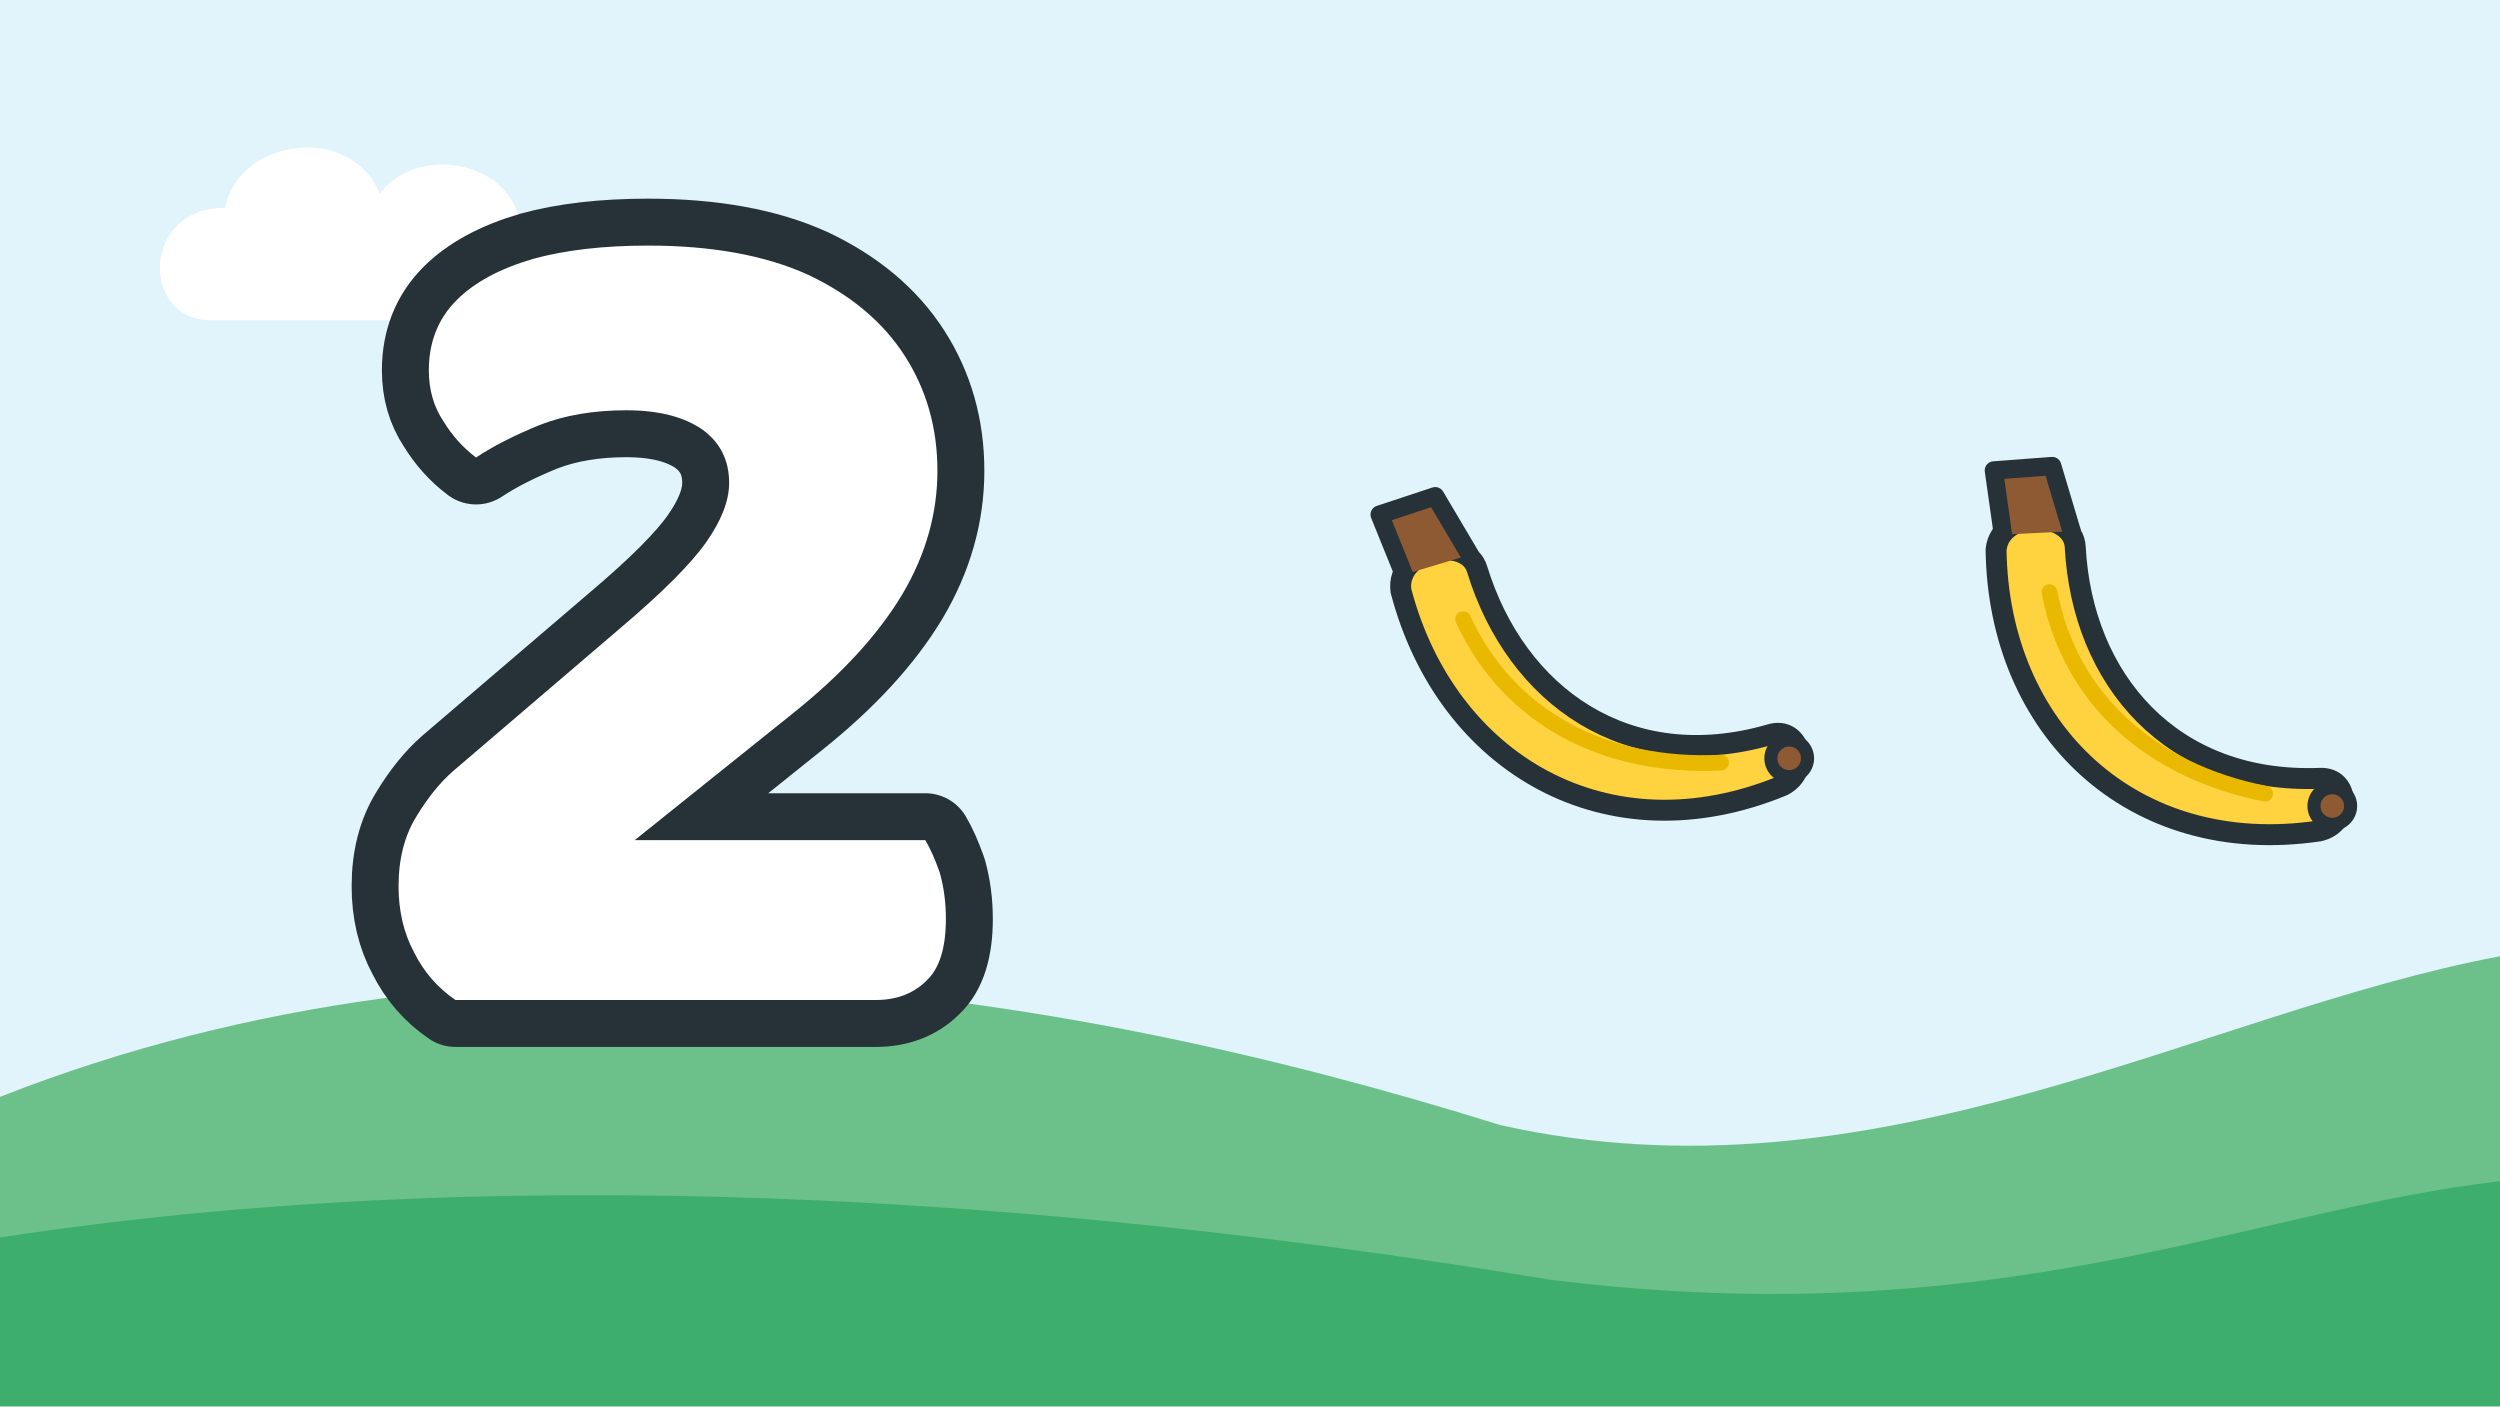
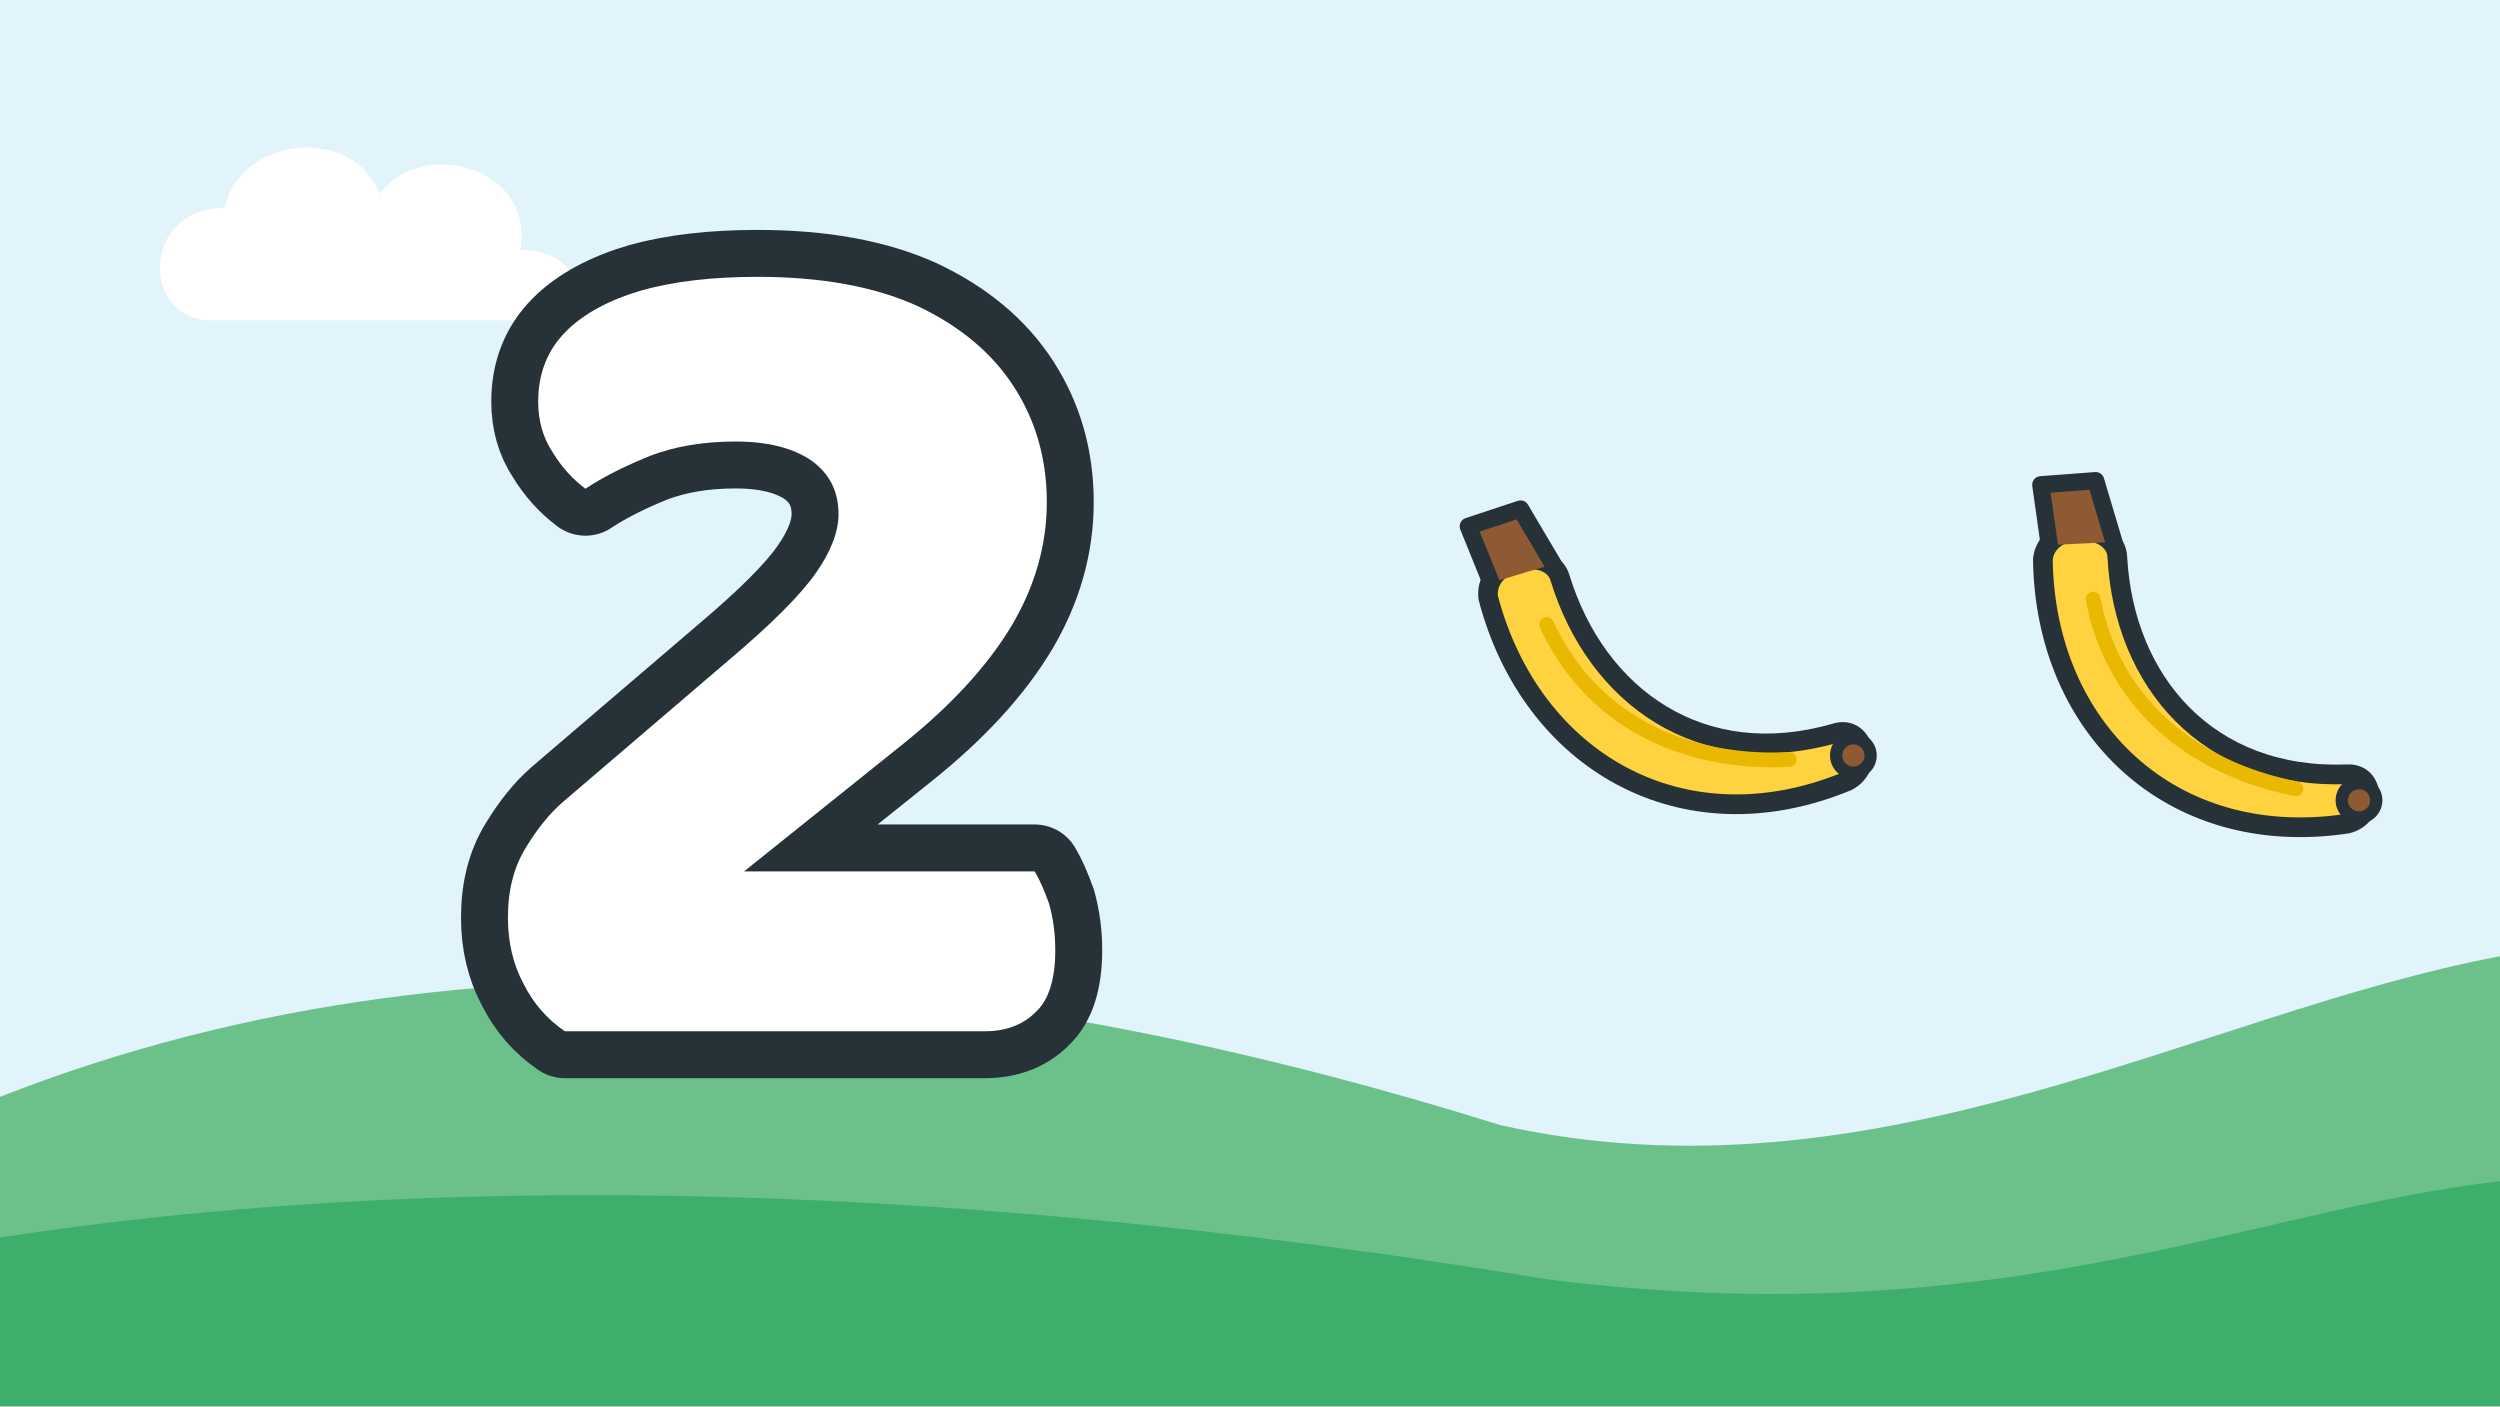
<svg xmlns="http://www.w3.org/2000/svg" viewBox="0 0 320 180" width="320" height="180">
  <defs>
    <g id="banana" stroke="#263238" stroke-linejoin="round" stroke-linecap="round">
      <path d="M18 30C22 64 50 86 85 77C91 75 90 66 84 67C56 71 37 53 33 28C32 21 18 22 18 30Z" fill="#FFD23F" stroke-width="4" />
      <path d="M29 37C35 57 52 69 74 71" fill="none" stroke="#E9B800" stroke-width="3" />
      <path d="M19 27L16 15L27 13L32 25" fill="#8D5A34" stroke-width="3.5" />
      <circle cx="87" cy="72" r="3.5" fill="#8D5A34" stroke-width="2.5" />
    </g>
  </defs>
  <rect width="320" height="180" fill="#E1F3FB" />
  <path transform="translate(18 14) scale(0.9)" d="M10 30C0 30 0 14 12 14C14 4 30 2 34 12C40 4 56 8 54 20C64 20 64 30 56 30Z" fill="#FFFFFF" />
  <path d="M0 140.4C64 115.2 134.4 126 192 144C240 154.8 281.6 129.6 320 122.4V180H0Z" fill="#6CC18A" />
  <path d="M0 158.4C70.4 147.6 144 154.8 198.4 163.8C256 171 288 154.8 320 151.2V180H0Z" fill="#3DAE6B" />
-   <g transform="translate(45.59 128) scale(1.55)" fill="#FFFFFF" stroke="#263238" stroke-width="7.75" stroke-linejoin="round" paint-order="stroke">
+   <g transform="translate(59.59 132) scale(1.55)" fill="#FFFFFF" stroke="#263238" stroke-width="7.75" stroke-linejoin="round" paint-order="stroke">
    <path transform="translate(0 0)" d="M6-52L6-52Q6-55.5 8.3-57.8Q10.5-60 14.6-61.2Q18.6-62.3 24.1-62.3L24.1-62.3Q32-62.3 37.3-59.9Q42.6-57.4 45.3-53.2Q48-49 48-43.7L48-43.7Q48-38.4 45.1-33.5Q42.1-28.5 36.1-23.7L36.1-23.7L23-13.2L47-13.2Q47.6-12.2 48.2-10.5Q48.7-8.7 48.7-6.7L48.7-6.7Q48.7-3.1 47.1-1.6Q45.5 0 42.9 0L42.9 0L8.2 0Q6-1.5 4.8-3.9Q3.5-6.3 3.5-9.4L3.5-9.4Q3.5-12.8 5.0-15.2Q6.4-17.5 8-18.9L8-18.9L21.8-30.7Q27-35.1 28.9-37.8Q30.8-40.5 30.8-42.7L30.8-42.7Q30.8-45.5 28.6-47.1Q26.3-48.7 22.3-48.7L22.3-48.7Q18.3-48.7 15.2-47.5Q12-46.2 9.9-44.8L9.9-44.8Q8.3-46 7.2-47.8Q6-49.6 6-52Z" />
  </g>
-   <use href="#banana" transform="translate(168.92 52.42) scale(0.67) rotate(-8 50 50)" />
-   <use href="#banana" transform="translate(241.92 52.42) scale(0.67) rotate(6 50 50)" />
+   <use href="#banana" transform="translate(180.72 54.72) scale(0.63) rotate(-8 50 50)" />
+   <use href="#banana" transform="translate(248.72 54.72) scale(0.63) rotate(6 50 50)" />
</svg>
